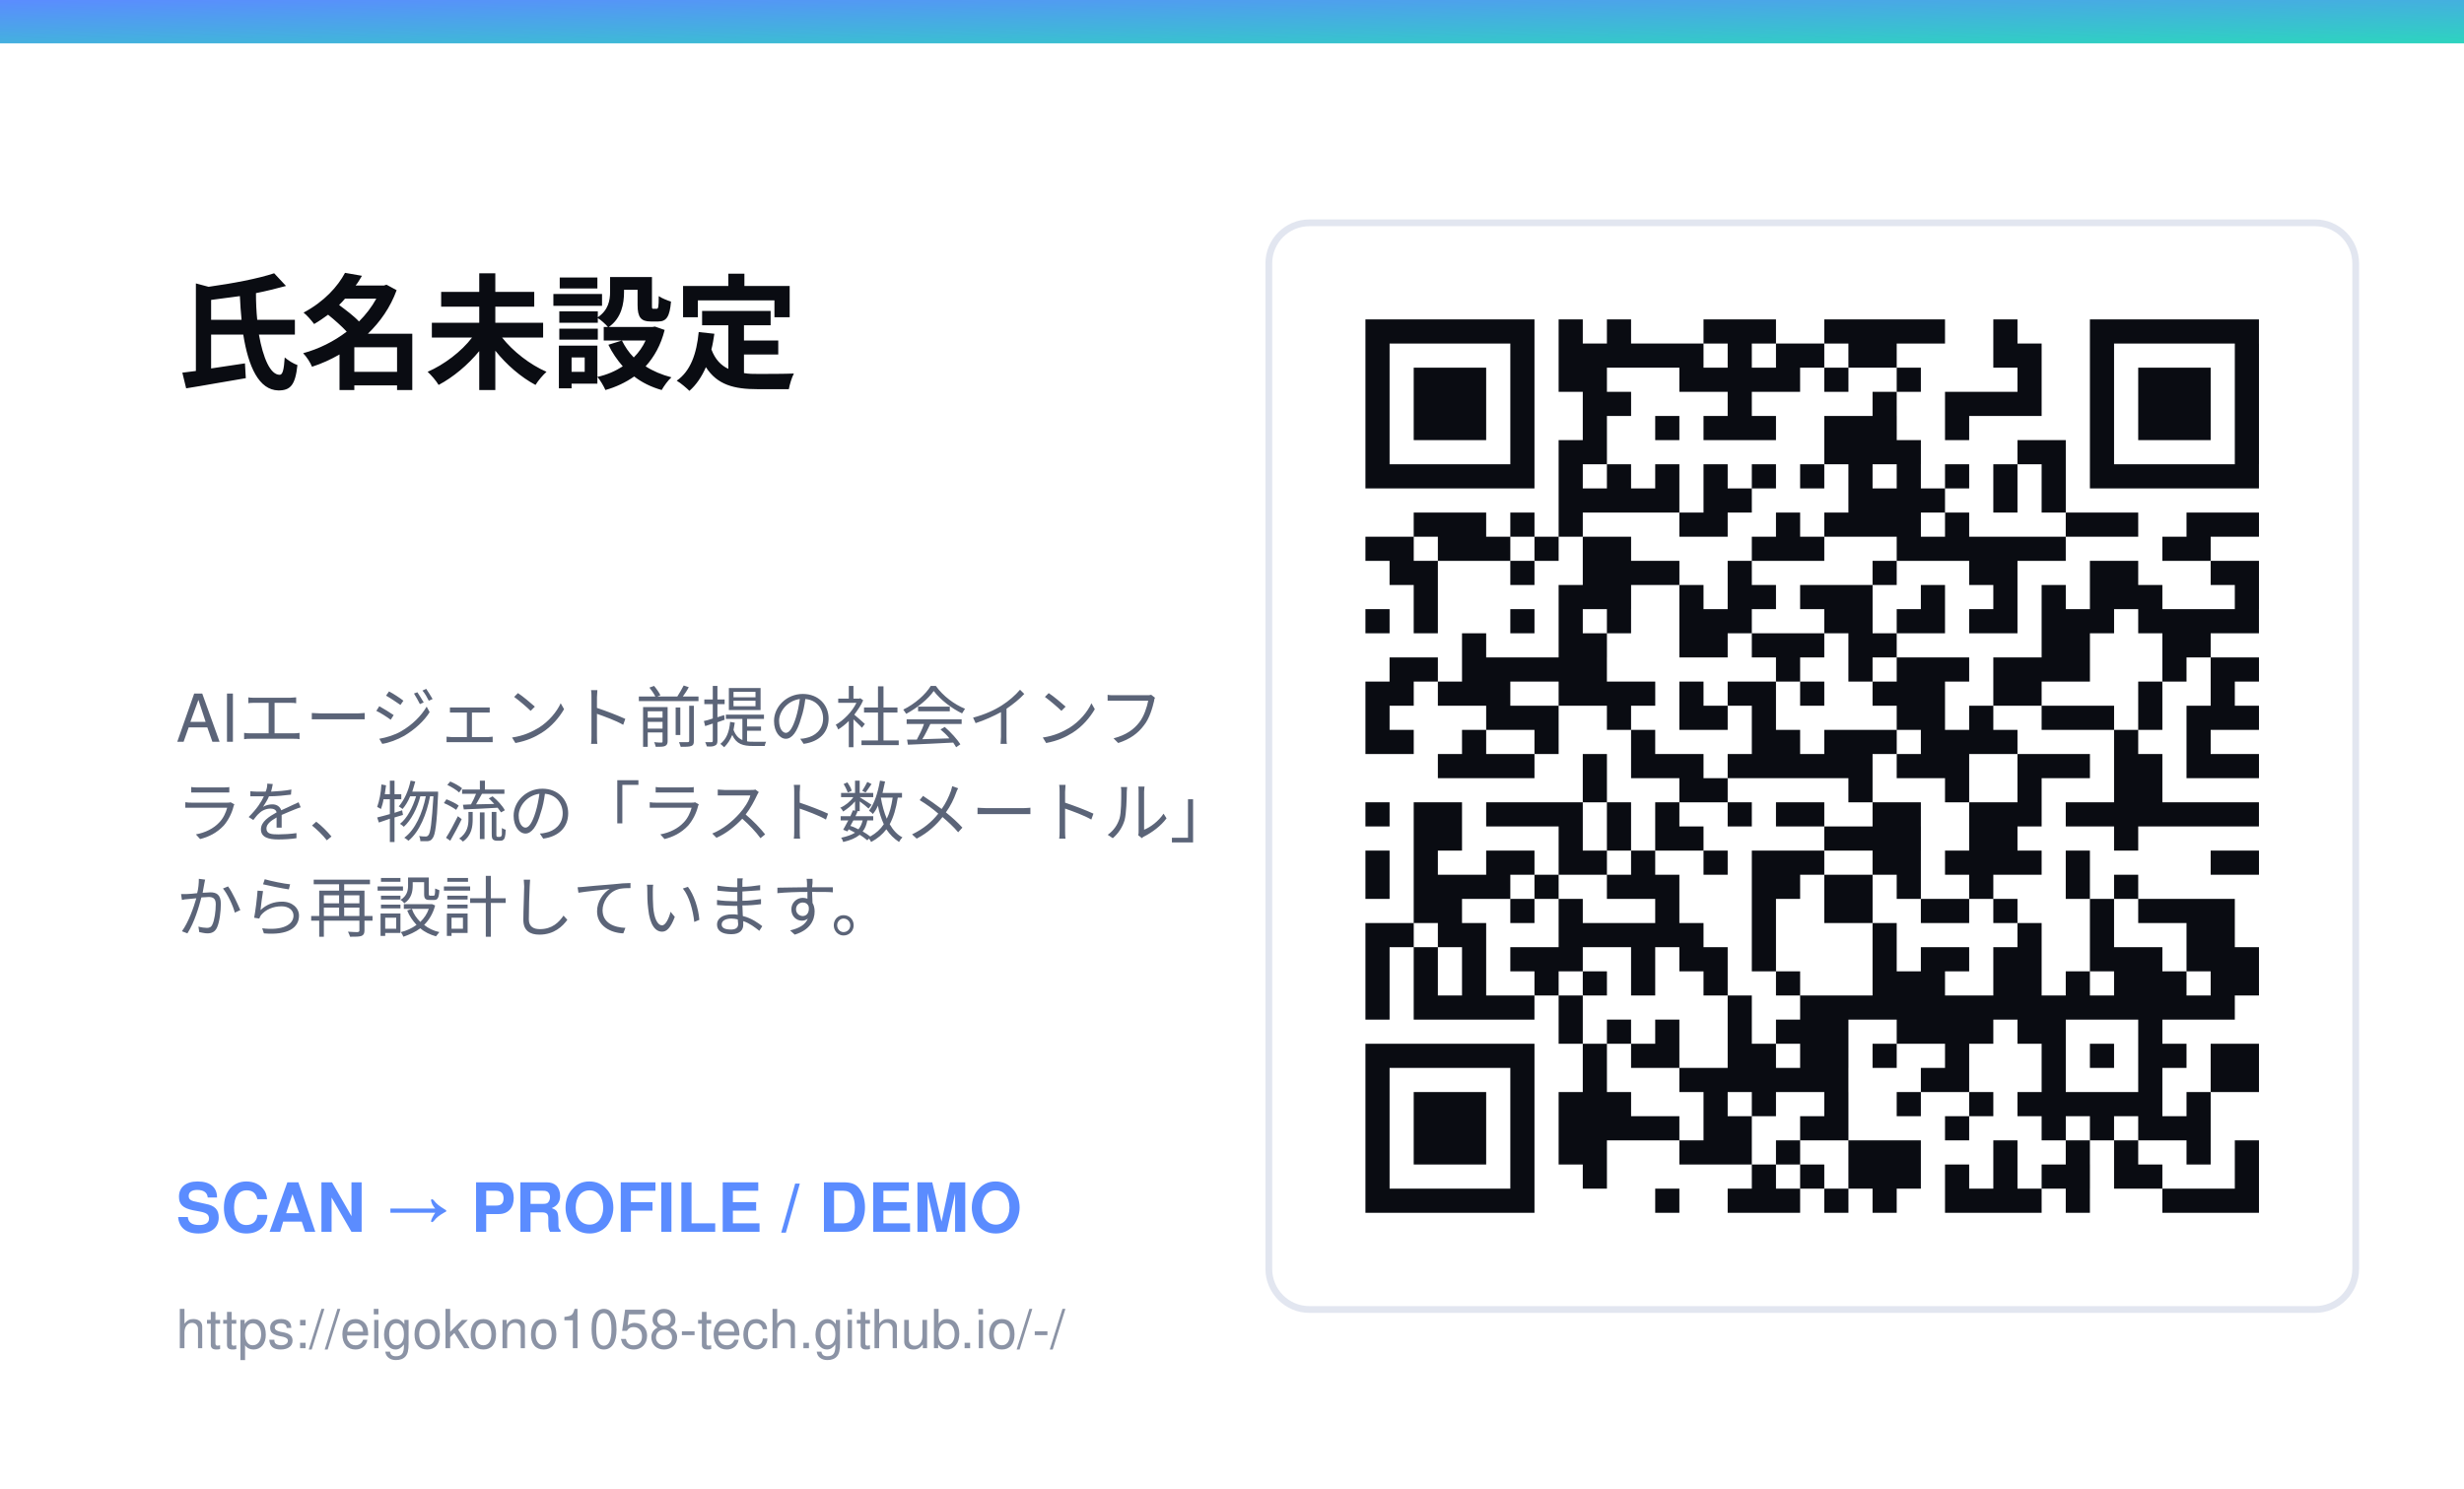
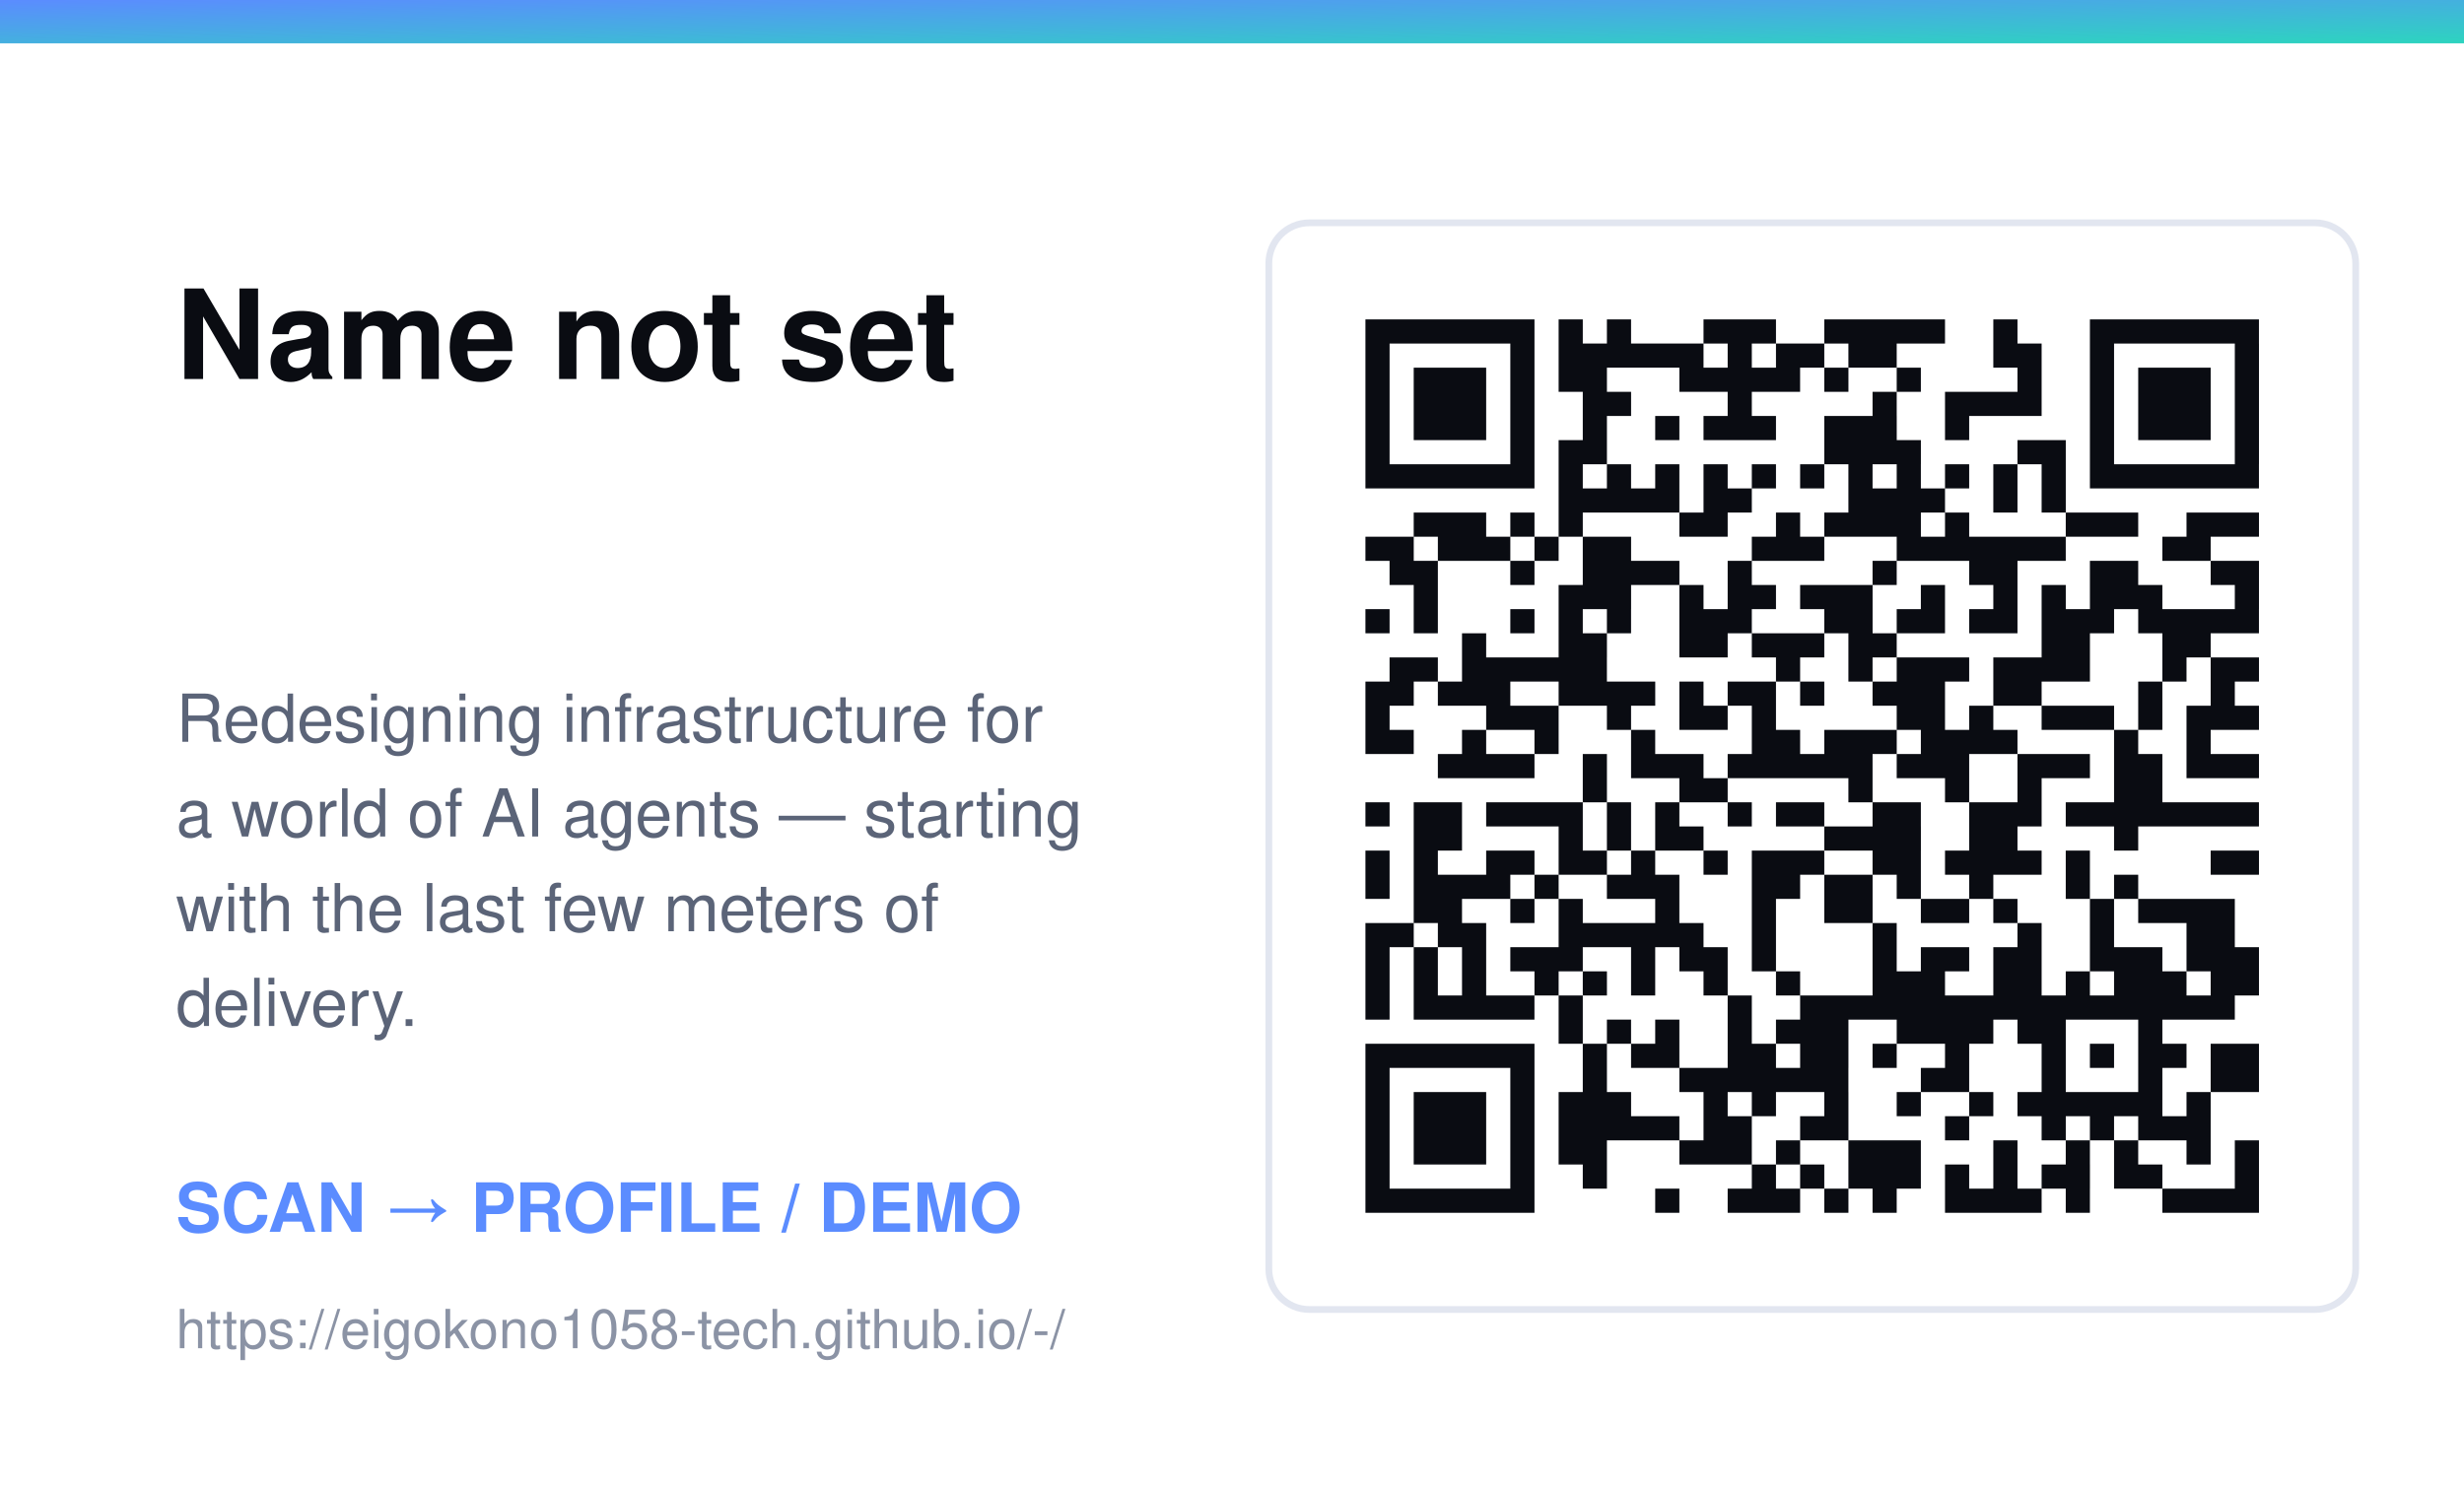
<svg xmlns="http://www.w3.org/2000/svg" width="91mm" height="55mm" viewBox="0 0 91 55">
  <defs>
    <linearGradient id="g" x1="0" y1="0" x2="1" y2="1">
      <stop offset="0" stop-color="#5b8cff" />
      <stop offset="1" stop-color="#2dd4bf" />
    </linearGradient>
  </defs>
  <rect width="91" height="55" fill="#ffffff" />
  <rect x="0" y="0" width="91" height="1.6" fill="url(#g)" />
  <g font-family="Helvetica, Arial, 'Hiragino Sans', 'Noto Sans JP', sans-serif">
-     <text x="6.5" y="14" font-size="4.60" font-weight="700" fill="#0a0c12">氏名未設定</text>
+     <text x="6.5" y="14" font-size="4.60" font-weight="700" fill="#0a0c12">Name not set</text>
    <text x="6.5" y="20" font-size="2.90" fill="#5b6478" />
-     <text x="6.5" y="27.4" font-size="2.45" fill="#5b6478">AIエージェント前提の社会インフ</text>
-     <text x="6.5" y="30.9" font-size="2.45" fill="#5b6478">ラを、物流の「ラスト数メートル」</text>
-     <text x="6.5" y="34.4" font-size="2.45" fill="#5b6478">から再設計しています。</text>
+     <text x="6.5" y="27.4" font-size="2.45" fill="#5b6478">Redesigning infrastructure for</text>
+     <text x="6.5" y="30.9" font-size="2.45" fill="#5b6478">a world of AI agents — starting</text>
+     <text x="6.5" y="34.4" font-size="2.45" fill="#5b6478">with the last few meters of</text>
+     <text x="6.5" y="37.9" font-size="2.45" fill="#5b6478">delivery.</text>
    <text x="6.5" y="45.5" font-size="2.5" font-weight="700" fill="#5b8cff">SCAN → PROFILE / DEMO</text>
    <text x="6.5" y="49.8" font-size="2.0" fill="#8b93a5">https://eigokono1058-tech.github.io/-/</text>
  </g>
  <g transform="translate(46.86 8.23)">
    <rect x="0.00" y="0.00" width="40.14" height="40.14" rx="1.5" fill="#ffffff" stroke="#e2e6f0" stroke-width="0.25" />
    <path fill="#0a0c12" d="M3.568 3.568h6.243v0.892h-6.243zM10.703 3.568h0.892v0.892h-0.892zM12.486 3.568h0.892v0.892h-0.892zM16.054 3.568h2.676v0.892h-2.676zM20.514 3.568h4.459v0.892h-4.459zM26.757 3.568h0.892v0.892h-0.892zM30.324 3.568h6.243v0.892h-6.243zM3.568 4.459h0.892v0.892h-0.892zM8.919 4.459h0.892v0.892h-0.892zM10.703 4.459h5.351v0.892h-5.351zM16.946 4.459h0.892v0.892h-0.892zM18.730 4.459h1.784v0.892h-1.784zM21.405 4.459h1.784v0.892h-1.784zM26.757 4.459h1.784v0.892h-1.784zM30.324 4.459h0.892v0.892h-0.892zM35.676 4.459h0.892v0.892h-0.892zM3.568 5.351h0.892v0.892h-0.892zM5.351 5.351h2.676v0.892h-2.676zM8.919 5.351h0.892v0.892h-0.892zM10.703 5.351h1.784v0.892h-1.784zM15.162 5.351h4.459v0.892h-4.459zM20.514 5.351h0.892v0.892h-0.892zM23.189 5.351h0.892v0.892h-0.892zM27.649 5.351h0.892v0.892h-0.892zM30.324 5.351h0.892v0.892h-0.892zM32.108 5.351h2.676v0.892h-2.676zM35.676 5.351h0.892v0.892h-0.892zM3.568 6.243h0.892v0.892h-0.892zM5.351 6.243h2.676v0.892h-2.676zM8.919 6.243h0.892v0.892h-0.892zM11.595 6.243h1.784v0.892h-1.784zM16.946 6.243h0.892v0.892h-0.892zM22.297 6.243h0.892v0.892h-0.892zM24.973 6.243h3.568v0.892h-3.568zM30.324 6.243h0.892v0.892h-0.892zM32.108 6.243h2.676v0.892h-2.676zM35.676 6.243h0.892v0.892h-0.892zM3.568 7.135h0.892v0.892h-0.892zM5.351 7.135h2.676v0.892h-2.676zM8.919 7.135h0.892v0.892h-0.892zM11.595 7.135h0.892v0.892h-0.892zM14.270 7.135h0.892v0.892h-0.892zM16.054 7.135h2.676v0.892h-2.676zM20.514 7.135h2.676v0.892h-2.676zM24.973 7.135h0.892v0.892h-0.892zM30.324 7.135h0.892v0.892h-0.892zM32.108 7.135h2.676v0.892h-2.676zM35.676 7.135h0.892v0.892h-0.892zM3.568 8.027h0.892v0.892h-0.892zM8.919 8.027h0.892v0.892h-0.892zM10.703 8.027h1.784v0.892h-1.784zM20.514 8.027h3.568v0.892h-3.568zM27.649 8.027h1.784v0.892h-1.784zM30.324 8.027h0.892v0.892h-0.892zM35.676 8.027h0.892v0.892h-0.892zM3.568 8.919h6.243v0.892h-6.243zM10.703 8.919h0.892v0.892h-0.892zM12.486 8.919h0.892v0.892h-0.892zM14.270 8.919h0.892v0.892h-0.892zM16.054 8.919h0.892v0.892h-0.892zM17.838 8.919h0.892v0.892h-0.892zM19.622 8.919h0.892v0.892h-0.892zM21.405 8.919h0.892v0.892h-0.892zM23.189 8.919h0.892v0.892h-0.892zM24.973 8.919h0.892v0.892h-0.892zM26.757 8.919h0.892v0.892h-0.892zM28.541 8.919h0.892v0.892h-0.892zM30.324 8.919h6.243v0.892h-6.243zM10.703 9.811h4.459v0.892h-4.459zM16.054 9.811h1.784v0.892h-1.784zM21.405 9.811h3.568v0.892h-3.568zM26.757 9.811h0.892v0.892h-0.892zM28.541 9.811h0.892v0.892h-0.892zM5.351 10.703h2.676v0.892h-2.676zM8.919 10.703h0.892v0.892h-0.892zM10.703 10.703h0.892v0.892h-0.892zM15.162 10.703h1.784v0.892h-1.784zM18.730 10.703h0.892v0.892h-0.892zM20.514 10.703h3.568v0.892h-3.568zM24.973 10.703h0.892v0.892h-0.892zM29.432 10.703h2.676v0.892h-2.676zM33.892 10.703h2.676v0.892h-2.676zM3.568 11.595h1.784v0.892h-1.784zM6.243 11.595h2.676v0.892h-2.676zM9.811 11.595h0.892v0.892h-0.892zM11.595 11.595h1.784v0.892h-1.784zM17.838 11.595h2.676v0.892h-2.676zM23.189 11.595h6.243v0.892h-6.243zM33.000 11.595h1.784v0.892h-1.784zM4.459 12.486h1.784v0.892h-1.784zM8.919 12.486h0.892v0.892h-0.892zM11.595 12.486h3.568v0.892h-3.568zM16.946 12.486h0.892v0.892h-0.892zM22.297 12.486h0.892v0.892h-0.892zM25.865 12.486h1.784v0.892h-1.784zM30.324 12.486h1.784v0.892h-1.784zM34.784 12.486h1.784v0.892h-1.784zM5.351 13.378h0.892v0.892h-0.892zM10.703 13.378h2.676v0.892h-2.676zM15.162 13.378h0.892v0.892h-0.892zM16.946 13.378h1.784v0.892h-1.784zM19.622 13.378h2.676v0.892h-2.676zM24.081 13.378h0.892v0.892h-0.892zM26.757 13.378h0.892v0.892h-0.892zM28.541 13.378h0.892v0.892h-0.892zM30.324 13.378h2.676v0.892h-2.676zM35.676 13.378h0.892v0.892h-0.892zM3.568 14.270h0.892v0.892h-0.892zM5.351 14.270h0.892v0.892h-0.892zM8.919 14.270h0.892v0.892h-0.892zM10.703 14.270h0.892v0.892h-0.892zM12.486 14.270h0.892v0.892h-0.892zM15.162 14.270h2.676v0.892h-2.676zM20.514 14.270h1.784v0.892h-1.784zM23.189 14.270h1.784v0.892h-1.784zM25.865 14.270h1.784v0.892h-1.784zM28.541 14.270h2.676v0.892h-2.676zM32.108 14.270h4.459v0.892h-4.459zM7.135 15.162h0.892v0.892h-0.892zM10.703 15.162h1.784v0.892h-1.784zM15.162 15.162h1.784v0.892h-1.784zM17.838 15.162h2.676v0.892h-2.676zM21.405 15.162h1.784v0.892h-1.784zM28.541 15.162h1.784v0.892h-1.784zM33.000 15.162h1.784v0.892h-1.784zM4.459 16.054h1.784v0.892h-1.784zM7.135 16.054h5.351v0.892h-5.351zM18.730 16.054h0.892v0.892h-0.892zM21.405 16.054h0.892v0.892h-0.892zM23.189 16.054h2.676v0.892h-2.676zM26.757 16.054h3.568v0.892h-3.568zM33.000 16.054h0.892v0.892h-0.892zM34.784 16.054h1.784v0.892h-1.784zM3.568 16.946h1.784v0.892h-1.784zM6.243 16.946h2.676v0.892h-2.676zM10.703 16.946h3.568v0.892h-3.568zM15.162 16.946h0.892v0.892h-0.892zM16.946 16.946h1.784v0.892h-1.784zM19.622 16.946h0.892v0.892h-0.892zM22.297 16.946h2.676v0.892h-2.676zM26.757 16.946h1.784v0.892h-1.784zM32.108 16.946h0.892v0.892h-0.892zM34.784 16.946h0.892v0.892h-0.892zM3.568 17.838h0.892v0.892h-0.892zM8.027 17.838h2.676v0.892h-2.676zM12.486 17.838h0.892v0.892h-0.892zM15.162 17.838h1.784v0.892h-1.784zM17.838 17.838h0.892v0.892h-0.892zM23.189 17.838h1.784v0.892h-1.784zM25.865 17.838h0.892v0.892h-0.892zM28.541 17.838h2.676v0.892h-2.676zM32.108 17.838h0.892v0.892h-0.892zM33.892 17.838h2.676v0.892h-2.676zM3.568 18.730h1.784v0.892h-1.784zM7.135 18.730h0.892v0.892h-0.892zM9.811 18.730h0.892v0.892h-0.892zM13.378 18.730h0.892v0.892h-0.892zM17.838 18.730h1.784v0.892h-1.784zM20.514 18.730h2.676v0.892h-2.676zM24.081 18.730h3.568v0.892h-3.568zM31.216 18.730h0.892v0.892h-0.892zM33.892 18.730h0.892v0.892h-0.892zM6.243 19.622h3.568v0.892h-3.568zM11.595 19.622h0.892v0.892h-0.892zM13.378 19.622h2.676v0.892h-2.676zM16.946 19.622h5.351v0.892h-5.351zM23.189 19.622h2.676v0.892h-2.676zM27.649 19.622h2.676v0.892h-2.676zM31.216 19.622h1.784v0.892h-1.784zM33.892 19.622h2.676v0.892h-2.676zM11.595 20.514h0.892v0.892h-0.892zM15.162 20.514h1.784v0.892h-1.784zM21.405 20.514h0.892v0.892h-0.892zM24.973 20.514h0.892v0.892h-0.892zM27.649 20.514h0.892v0.892h-0.892zM31.216 20.514h1.784v0.892h-1.784zM3.568 21.405h0.892v0.892h-0.892zM5.351 21.405h1.784v0.892h-1.784zM8.027 21.405h3.568v0.892h-3.568zM12.486 21.405h0.892v0.892h-0.892zM14.270 21.405h0.892v0.892h-0.892zM16.946 21.405h0.892v0.892h-0.892zM18.730 21.405h1.784v0.892h-1.784zM22.297 21.405h1.784v0.892h-1.784zM25.865 21.405h2.676v0.892h-2.676zM29.432 21.405h7.135v0.892h-7.135zM5.351 22.297h1.784v0.892h-1.784zM10.703 22.297h0.892v0.892h-0.892zM12.486 22.297h0.892v0.892h-0.892zM14.270 22.297h1.784v0.892h-1.784zM20.514 22.297h3.568v0.892h-3.568zM25.865 22.297h1.784v0.892h-1.784zM31.216 22.297h0.892v0.892h-0.892zM3.568 23.189h0.892v0.892h-0.892zM5.351 23.189h0.892v0.892h-0.892zM8.027 23.189h1.784v0.892h-1.784zM10.703 23.189h1.784v0.892h-1.784zM13.378 23.189h0.892v0.892h-0.892zM16.054 23.189h0.892v0.892h-0.892zM17.838 23.189h2.676v0.892h-2.676zM22.297 23.189h1.784v0.892h-1.784zM24.973 23.189h3.568v0.892h-3.568zM29.432 23.189h0.892v0.892h-0.892zM34.784 23.189h1.784v0.892h-1.784zM3.568 24.081h0.892v0.892h-0.892zM5.351 24.081h3.568v0.892h-3.568zM9.811 24.081h0.892v0.892h-0.892zM12.486 24.081h2.676v0.892h-2.676zM17.838 24.081h1.784v0.892h-1.784zM20.514 24.081h1.784v0.892h-1.784zM23.189 24.081h0.892v0.892h-0.892zM25.865 24.081h0.892v0.892h-0.892zM29.432 24.081h0.892v0.892h-0.892zM31.216 24.081h0.892v0.892h-0.892zM5.351 24.973h1.784v0.892h-1.784zM8.919 24.973h0.892v0.892h-0.892zM10.703 24.973h0.892v0.892h-0.892zM14.270 24.973h0.892v0.892h-0.892zM17.838 24.973h0.892v0.892h-0.892zM20.514 24.973h1.784v0.892h-1.784zM24.081 24.973h1.784v0.892h-1.784zM26.757 24.973h0.892v0.892h-0.892zM30.324 24.973h0.892v0.892h-0.892zM32.108 24.973h3.568v0.892h-3.568zM3.568 25.865h1.784v0.892h-1.784zM6.243 25.865h1.784v0.892h-1.784zM10.703 25.865h5.351v0.892h-5.351zM17.838 25.865h0.892v0.892h-0.892zM22.297 25.865h0.892v0.892h-0.892zM27.649 25.865h0.892v0.892h-0.892zM30.324 25.865h0.892v0.892h-0.892zM33.892 25.865h1.784v0.892h-1.784zM3.568 26.757h0.892v0.892h-0.892zM5.351 26.757h0.892v0.892h-0.892zM7.135 26.757h0.892v0.892h-0.892zM8.919 26.757h2.676v0.892h-2.676zM13.378 26.757h0.892v0.892h-0.892zM15.162 26.757h1.784v0.892h-1.784zM17.838 26.757h0.892v0.892h-0.892zM22.297 26.757h0.892v0.892h-0.892zM24.081 26.757h1.784v0.892h-1.784zM26.757 26.757h1.784v0.892h-1.784zM30.324 26.757h2.676v0.892h-2.676zM33.892 26.757h2.676v0.892h-2.676zM3.568 27.649h0.892v0.892h-0.892zM5.351 27.649h0.892v0.892h-0.892zM7.135 27.649h0.892v0.892h-0.892zM9.811 27.649h0.892v0.892h-0.892zM11.595 27.649h0.892v0.892h-0.892zM13.378 27.649h0.892v0.892h-0.892zM16.054 27.649h0.892v0.892h-0.892zM18.730 27.649h0.892v0.892h-0.892zM22.297 27.649h2.676v0.892h-2.676zM26.757 27.649h1.784v0.892h-1.784zM29.432 27.649h0.892v0.892h-0.892zM31.216 27.649h2.676v0.892h-2.676zM34.784 27.649h1.784v0.892h-1.784zM3.568 28.541h0.892v0.892h-0.892zM5.351 28.541h4.459v0.892h-4.459zM10.703 28.541h0.892v0.892h-0.892zM16.946 28.541h0.892v0.892h-0.892zM19.622 28.541h16.054v0.892h-16.054zM10.703 29.432h0.892v0.892h-0.892zM12.486 29.432h0.892v0.892h-0.892zM14.270 29.432h0.892v0.892h-0.892zM16.946 29.432h0.892v0.892h-0.892zM18.730 29.432h2.676v0.892h-2.676zM23.189 29.432h3.568v0.892h-3.568zM27.649 29.432h1.784v0.892h-1.784zM32.108 29.432h0.892v0.892h-0.892zM3.568 30.324h6.243v0.892h-6.243zM11.595 30.324h0.892v0.892h-0.892zM13.378 30.324h1.784v0.892h-1.784zM16.946 30.324h1.784v0.892h-1.784zM19.622 30.324h1.784v0.892h-1.784zM22.297 30.324h0.892v0.892h-0.892zM24.973 30.324h0.892v0.892h-0.892zM28.541 30.324h0.892v0.892h-0.892zM30.324 30.324h0.892v0.892h-0.892zM32.108 30.324h1.784v0.892h-1.784zM34.784 30.324h1.784v0.892h-1.784zM3.568 31.216h0.892v0.892h-0.892zM8.919 31.216h0.892v0.892h-0.892zM11.595 31.216h0.892v0.892h-0.892zM15.162 31.216h6.243v0.892h-6.243zM24.081 31.216h1.784v0.892h-1.784zM28.541 31.216h0.892v0.892h-0.892zM32.108 31.216h0.892v0.892h-0.892zM34.784 31.216h1.784v0.892h-1.784zM3.568 32.108h0.892v0.892h-0.892zM5.351 32.108h2.676v0.892h-2.676zM8.919 32.108h0.892v0.892h-0.892zM10.703 32.108h2.676v0.892h-2.676zM16.054 32.108h0.892v0.892h-0.892zM17.838 32.108h0.892v0.892h-0.892zM20.514 32.108h0.892v0.892h-0.892zM23.189 32.108h0.892v0.892h-0.892zM25.865 32.108h0.892v0.892h-0.892zM27.649 32.108h5.351v0.892h-5.351zM33.892 32.108h0.892v0.892h-0.892zM3.568 33.000h0.892v0.892h-0.892zM5.351 33.000h2.676v0.892h-2.676zM8.919 33.000h0.892v0.892h-0.892zM10.703 33.000h4.459v0.892h-4.459zM16.054 33.000h1.784v0.892h-1.784zM19.622 33.000h1.784v0.892h-1.784zM24.973 33.000h0.892v0.892h-0.892zM28.541 33.000h0.892v0.892h-0.892zM30.324 33.000h0.892v0.892h-0.892zM32.108 33.000h2.676v0.892h-2.676zM3.568 33.892h0.892v0.892h-0.892zM5.351 33.892h2.676v0.892h-2.676zM8.919 33.892h0.892v0.892h-0.892zM10.703 33.892h1.784v0.892h-1.784zM15.162 33.892h2.676v0.892h-2.676zM18.730 33.892h0.892v0.892h-0.892zM21.405 33.892h2.676v0.892h-2.676zM26.757 33.892h0.892v0.892h-0.892zM29.432 33.892h0.892v0.892h-0.892zM31.216 33.892h0.892v0.892h-0.892zM33.892 33.892h0.892v0.892h-0.892zM35.676 33.892h0.892v0.892h-0.892zM3.568 34.784h0.892v0.892h-0.892zM8.919 34.784h0.892v0.892h-0.892zM11.595 34.784h0.892v0.892h-0.892zM17.838 34.784h0.892v0.892h-0.892zM19.622 34.784h0.892v0.892h-0.892zM21.405 34.784h2.676v0.892h-2.676zM24.973 34.784h0.892v0.892h-0.892zM26.757 34.784h0.892v0.892h-0.892zM28.541 34.784h1.784v0.892h-1.784zM31.216 34.784h1.784v0.892h-1.784zM35.676 34.784h0.892v0.892h-0.892zM3.568 35.676h6.243v0.892h-6.243zM14.270 35.676h0.892v0.892h-0.892zM16.946 35.676h2.676v0.892h-2.676zM20.514 35.676h0.892v0.892h-0.892zM22.297 35.676h0.892v0.892h-0.892zM24.973 35.676h3.568v0.892h-3.568zM29.432 35.676h0.892v0.892h-0.892zM33.000 35.676h3.568v0.892h-3.568z" />
  </g>
</svg>
